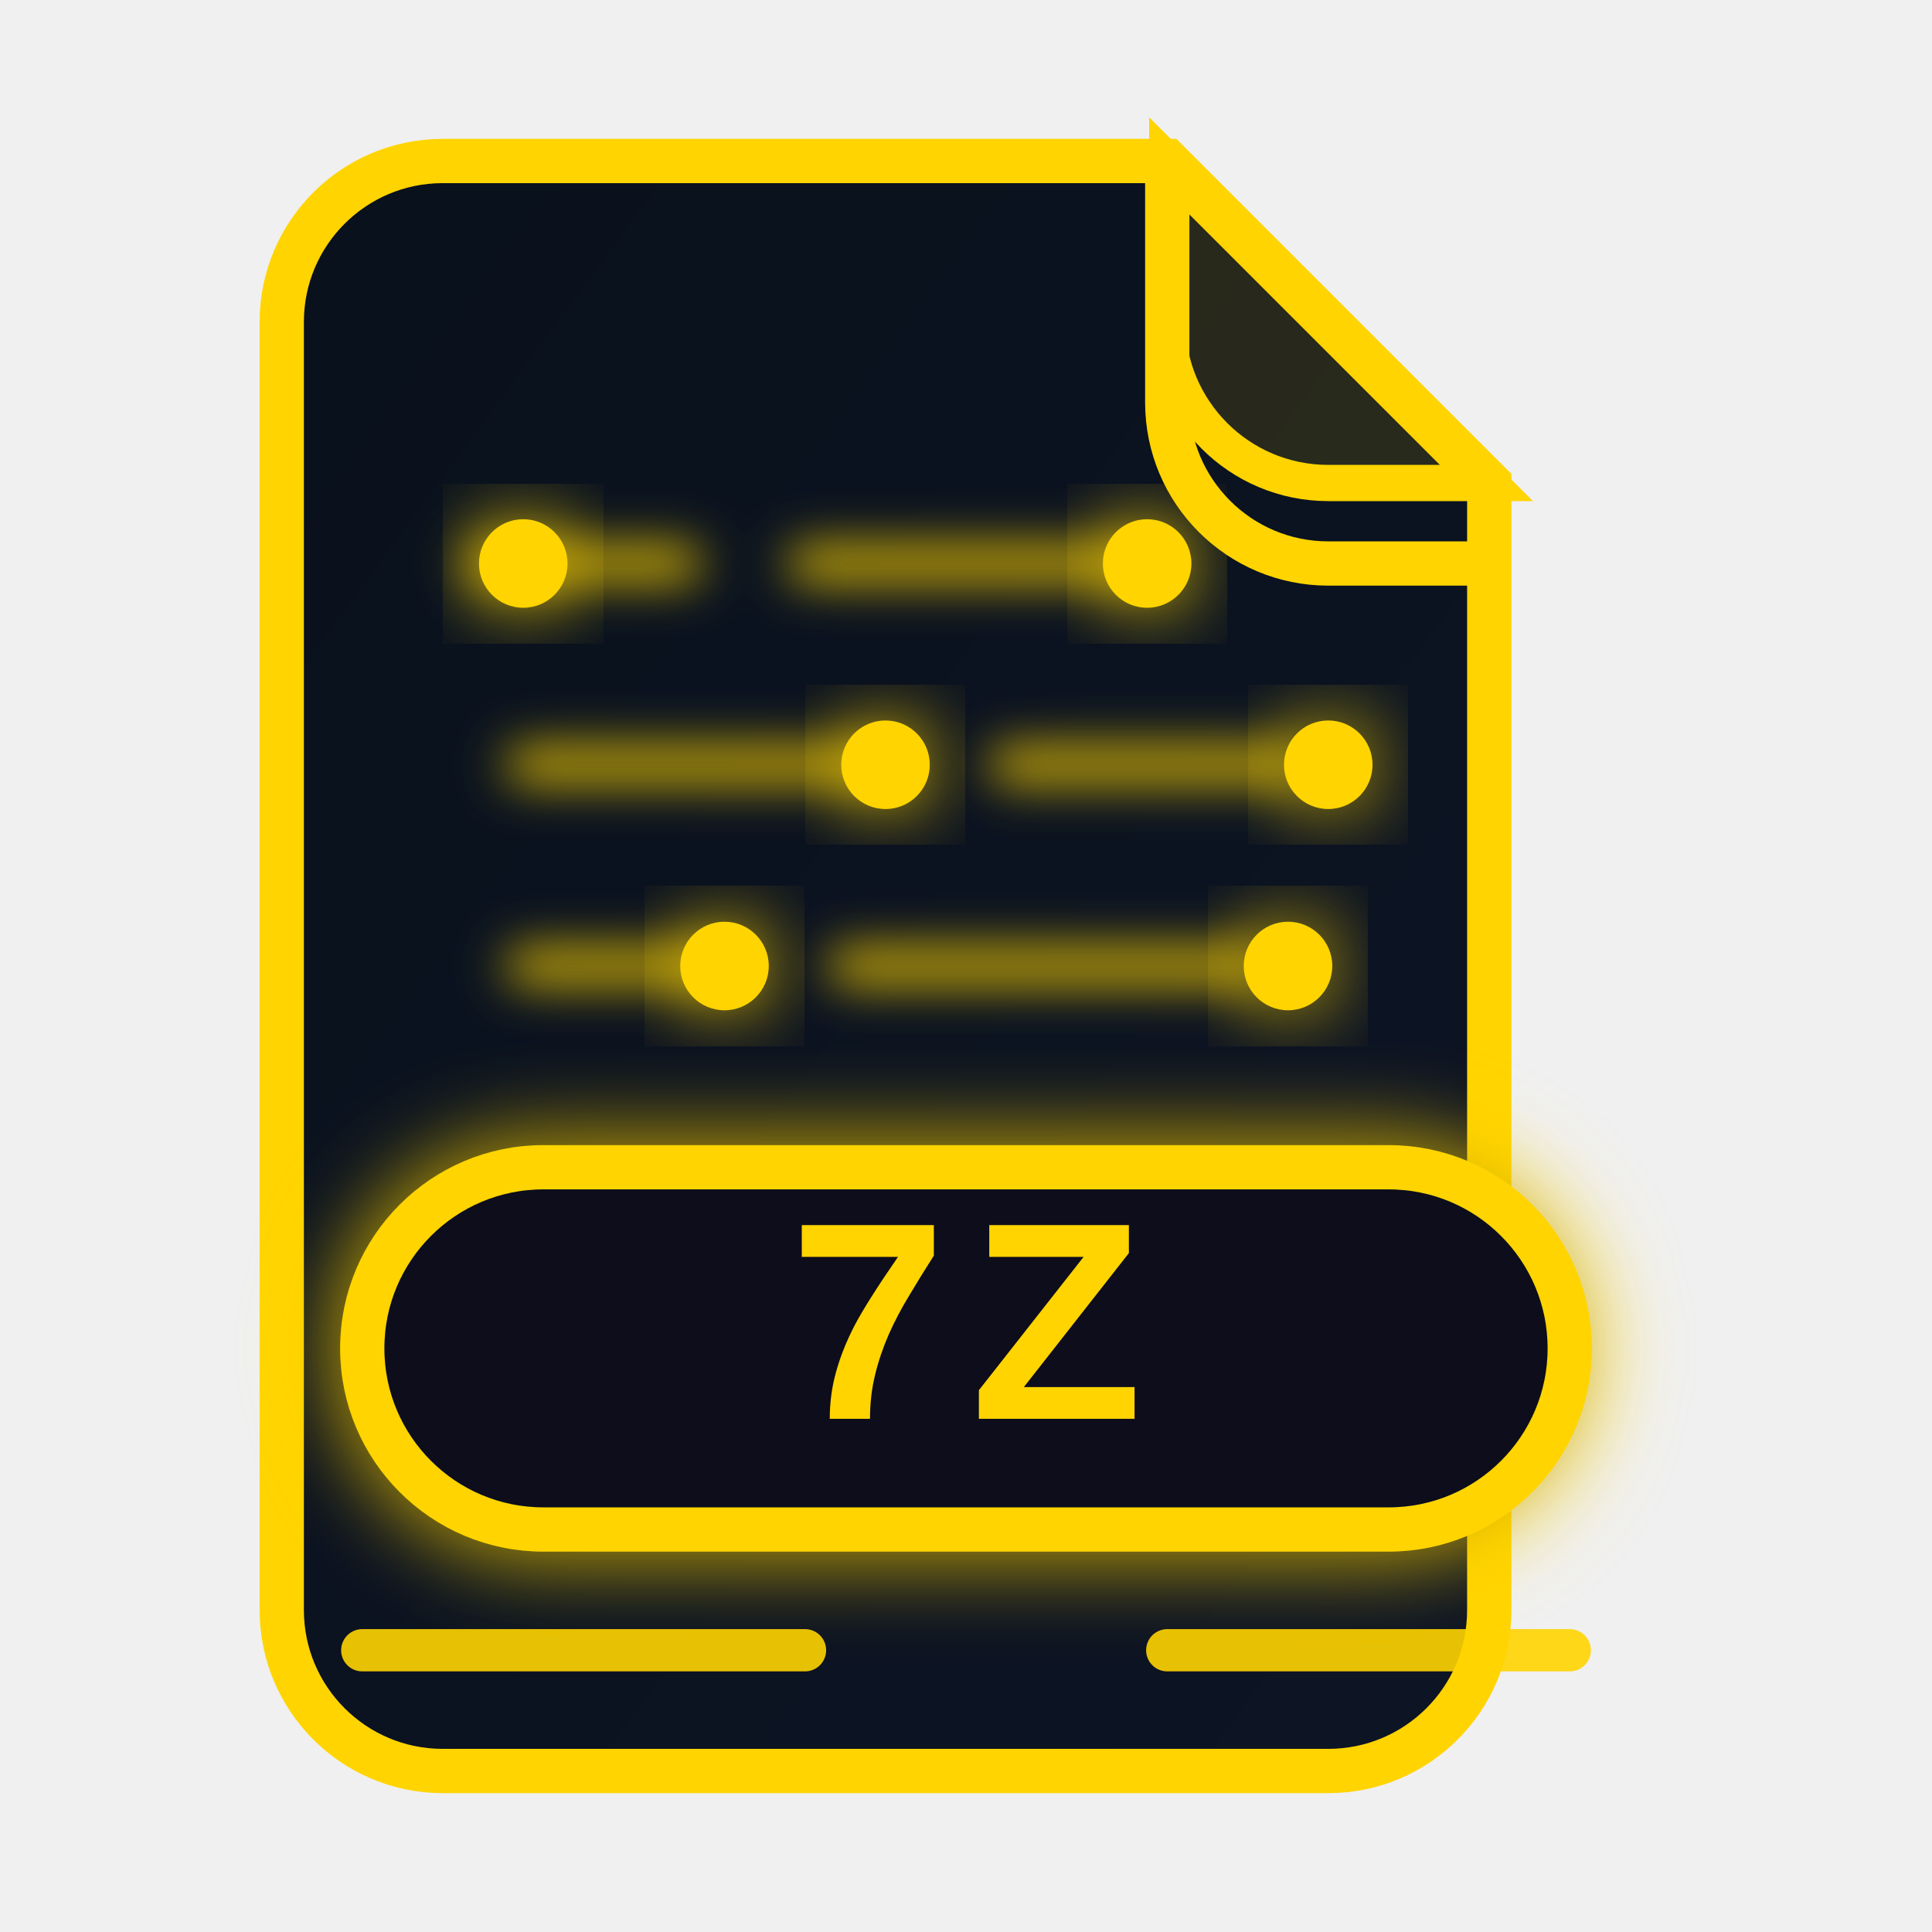
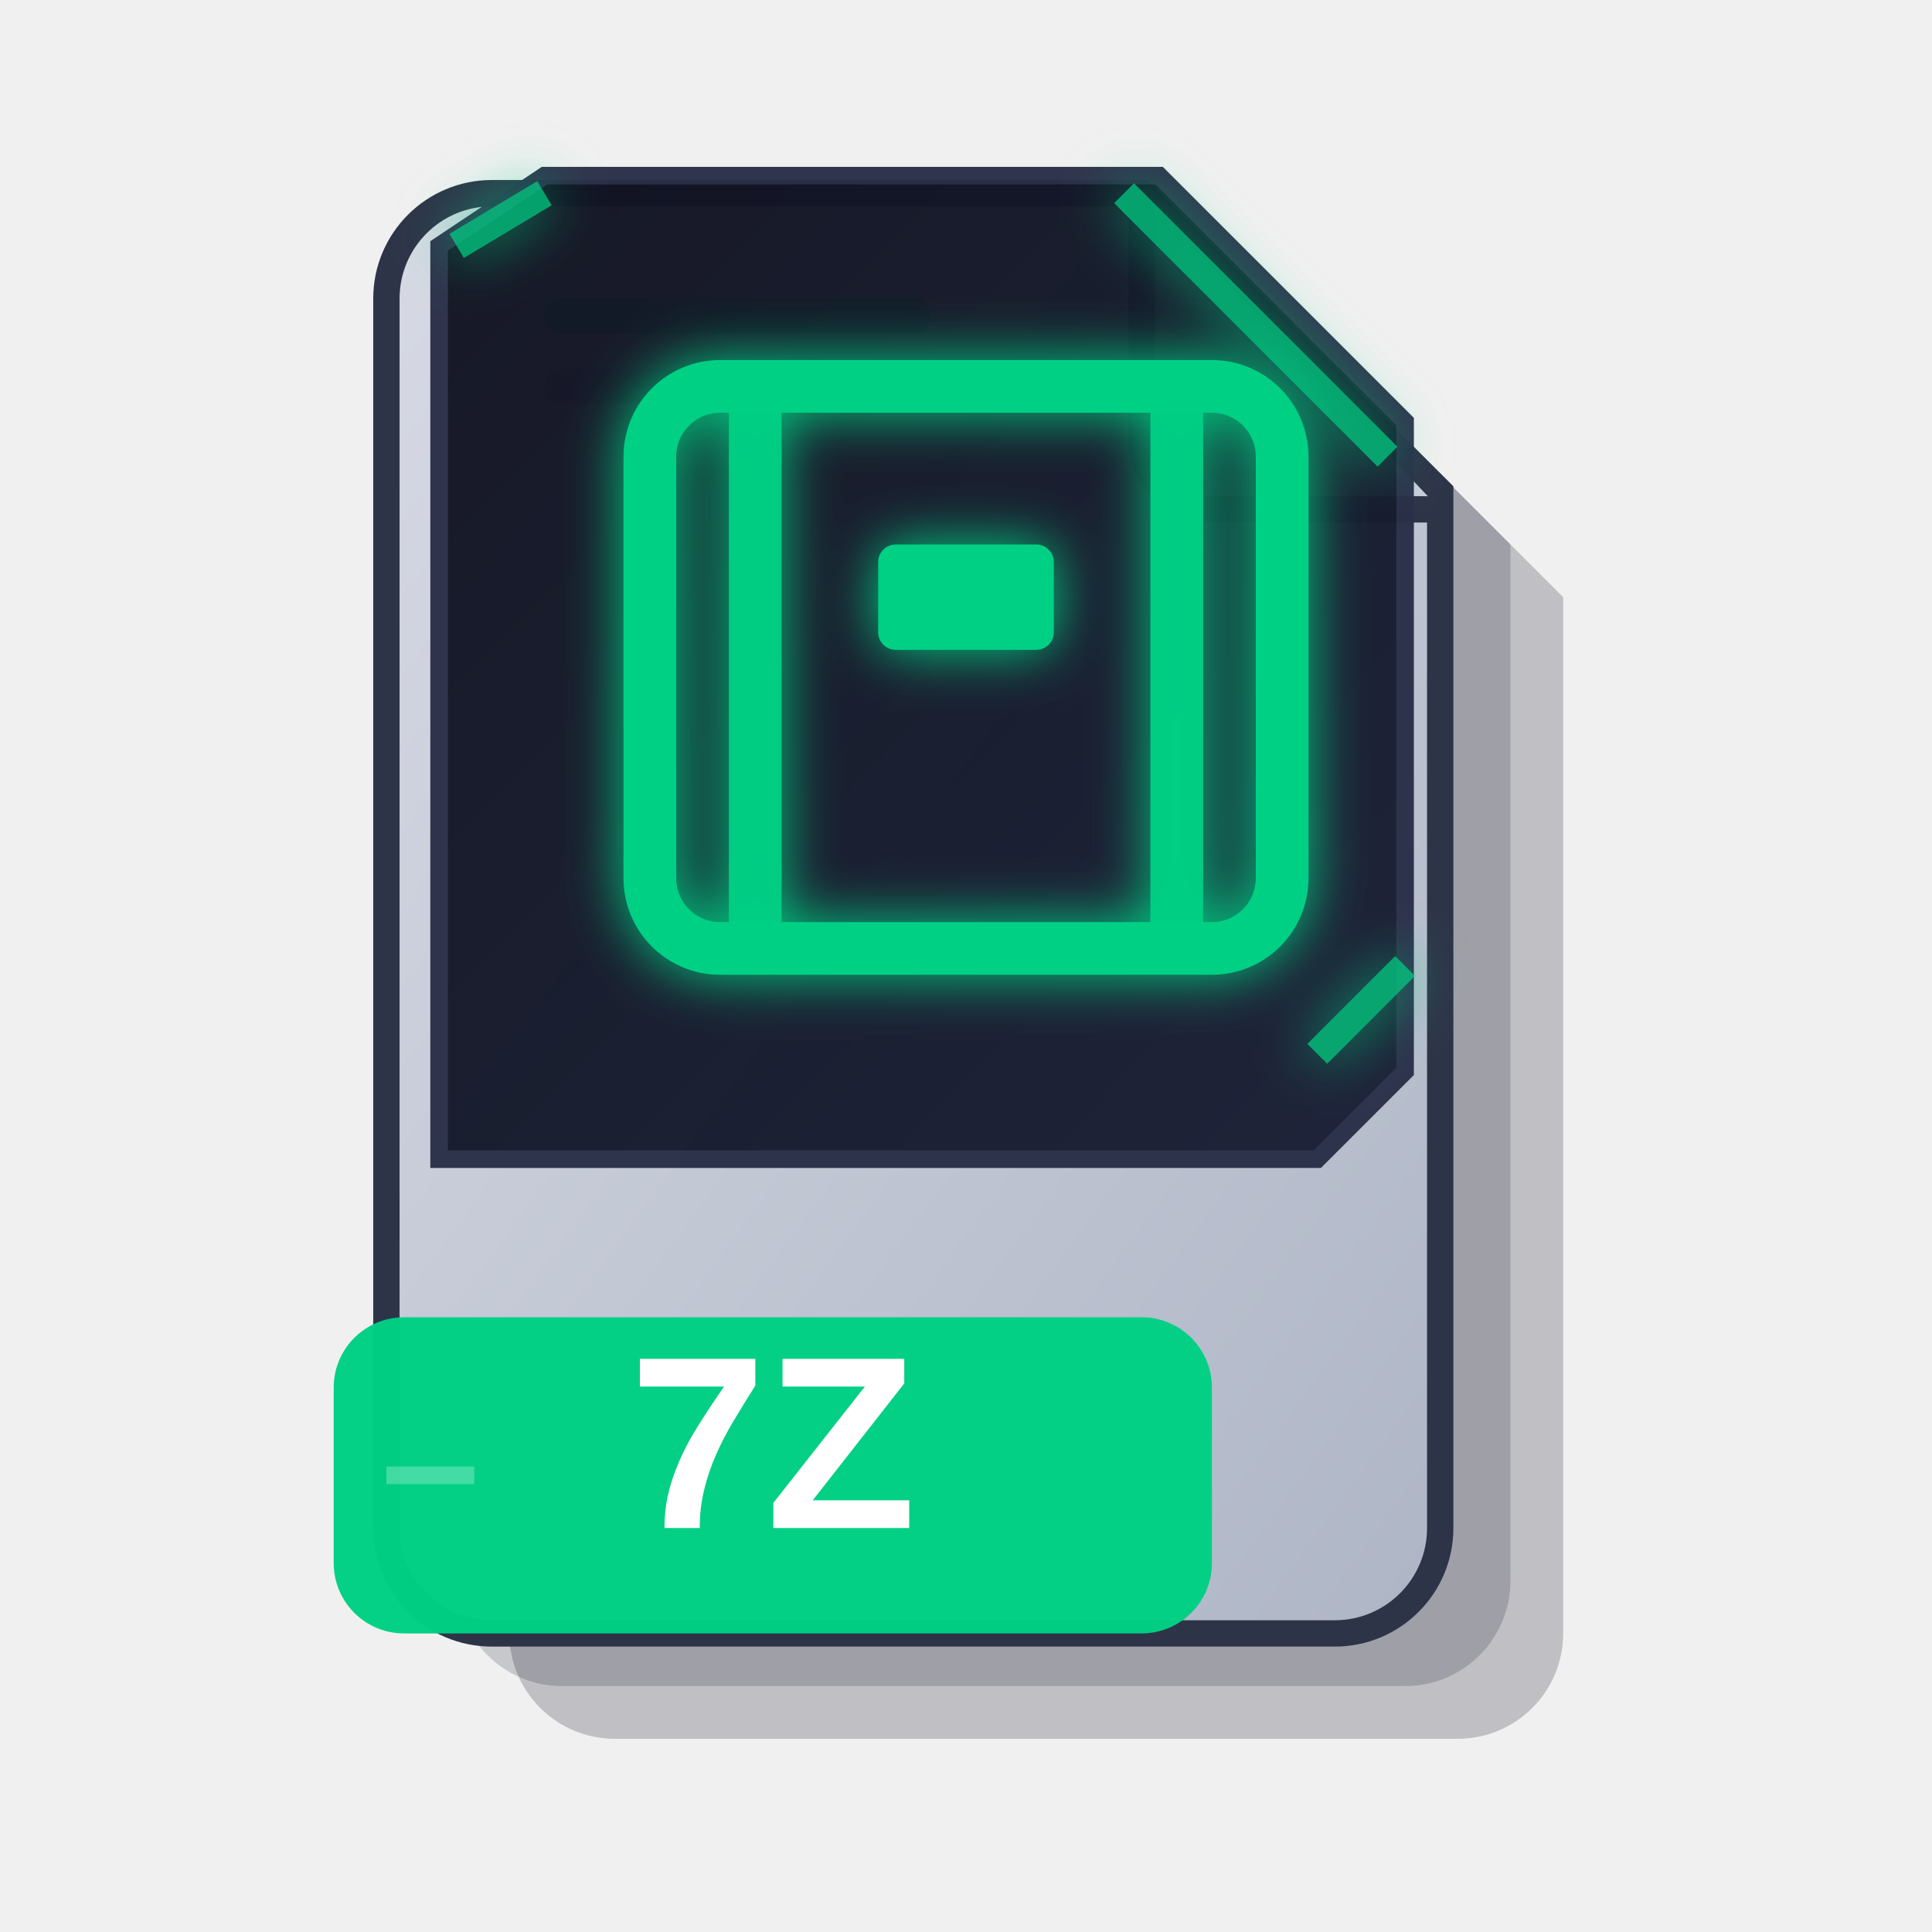
- <svg xmlns="http://www.w3.org/2000/svg" viewBox="0 0 96 96" role="img" aria-label="7Z">
+ <svg xmlns="http://www.w3.org/2000/svg" width="256" height="256" viewBox="0 0 188 220" role="img" aria-label="7Z file icon">
  <defs>
-     <linearGradient id="bg" x1="0" y1="0" x2="1" y2="1">
-       <stop offset="0%" stop-color="#09111c" />
-       <stop offset="100%" stop-color="#0d1424" />
-     </linearGradient>
-     <filter id="glow" x="-40%" y="-40%" width="180%" height="180%">
-       <feGaussianBlur stdDeviation="2.2" result="b" />
+     <filter id="glow" x="-50%" y="-50%" width="200%" height="200%">
+       <feGaussianBlur stdDeviation="3.2" result="blur" />
      <feMerge>
-         <feMergeNode in="b" />
+         <feMergeNode in="blur" />
        <feMergeNode in="SourceGraphic" />
      </feMerge>
    </filter>
-     <filter id="soft" x="-40%" y="-40%" width="180%" height="180%">
-       <feGaussianBlur stdDeviation="1.2" />
-     </filter>
+     <linearGradient id="panel" x1="0" x2="1" y1="0" y2="1">
+       <stop offset="0%" stop-color="#101321" />
+       <stop offset="100%" stop-color="#1b2035" />
+     </linearGradient>
+     <linearGradient id="paper" x1="0" x2="1" y1="0" y2="1">
+       <stop offset="0%" stop-color="#d7dae4" />
+       <stop offset="100%" stop-color="#aeb5c5" />
+     </linearGradient>
  </defs>
-   <path d="M22 8h36l16 16v56a8 8 0 0 1-8 8H22a8 8 0 0 1-8-8V16a8 8 0 0 1 8-8z" fill="url(#bg)" stroke="#ffd400" stroke-width="2.2" />
-   <path d="M58 8v12a8 8 0 0 0 8 8h8" fill="none" stroke="#ffd400" stroke-width="2.2" />
-   <path d="M58 8l16 16H66a8 8 0 0 1-8-8V8z" fill="#ffd400" fill-opacity="0.12" stroke="#ffd400" stroke-width="1.8" />
-   <path d="M24 28h10m6 0h17m-31 10h18m6 0h14m-38 10h10m6 0h20" stroke="#ffd400" stroke-width="1.7" stroke-linecap="round" opacity="0.9" filter="url(#soft)" />
-   <circle cx="26" cy="28" r="2.2" fill="#ffd400" filter="url(#glow)" />
-   <circle cx="57" cy="28" r="2.2" fill="#ffd400" filter="url(#glow)" />
-   <circle cx="44" cy="38" r="2.2" fill="#ffd400" filter="url(#glow)" />
-   <circle cx="66" cy="38" r="2.2" fill="#ffd400" filter="url(#glow)" />
-   <circle cx="36" cy="48" r="2.2" fill="#ffd400" filter="url(#glow)" />
-   <circle cx="64" cy="48" r="2.2" fill="#ffd400" filter="url(#glow)" />
-   <rect x="18" y="58" width="60" height="18" rx="9" fill="#08111f" stroke="#ffd400" stroke-width="2.2" filter="url(#glow)" />
-   <text x="48" y="70.5" text-anchor="middle" font-family="Arial, Helvetica, sans-serif" font-size="14" font-weight="700" letter-spacing="1.2" fill="#ffd400">7Z</text>
-   <path d="M18 82h22m18 0h20" stroke="#ffd400" stroke-width="2.1" stroke-linecap="round" opacity="0.9" />
+   <path d="M40 22h74l34 34v118a12 12 0 0 1-12 12H40a12 12 0 0 1-12-12V34a12 12 0 0 1 12-12z" fill="#15192a" opacity=".22" transform="translate(14 12)" />
+   <path d="M40 22h74l34 34v118a12 12 0 0 1-12 12H40a12 12 0 0 1-12-12V34a12 12 0 0 1 12-12z" fill="#0d1020" opacity=".18" transform="translate(8 6)" />
+   <path d="M40 22h74l34 34v118a12 12 0 0 1-12 12H40a12 12 0 0 1-12-12V34a12 12 0 0 1 12-12z" fill="url(#paper)" stroke="#2e3448" stroke-width="3" />
+   <path d="M114 22v28a8 8 0 0 0 8 8h26" fill="#c7ccda" stroke="#2e3448" stroke-width="3" />
+   <path d="M48 36h40" stroke="#00d084" stroke-width="4" stroke-linecap="round" opacity=".85" />
+   <path d="M48 44h24" stroke="#2d3348" stroke-width="4" stroke-linecap="round" opacity=".35" />
+   <path d="M34 28l12-8h70l28 28v74l-10 10H34z" fill="url(#panel)" opacity=".97" stroke="#2a2f48" stroke-width="2" />
+   <path d="M36 28l10-6M134 120l10-10M112 22l30 30" stroke="#00d084" stroke-width="3.2" opacity=".75" filter="url(#glow)" />
+   <g filter="url(#glow)">
+     <path d="M70 44v64M118 44v64" stroke="#00d084" stroke-width="6" opacity=".95" />
+     <rect x="58" y="44" width="72" height="64" rx="8" fill="none" stroke="#00d084" stroke-width="6" />
+     <rect x="84" y="62" width="20" height="12" rx="2" fill="#00d084" />
+   </g>
+   <g transform="translate(22 150)">
+     <rect x="0" y="0" width="100" height="36" rx="8" fill="#00d084" opacity=".98" />
+     <path d="M6 18h10" stroke="#ffffff" stroke-width="2" opacity=".25" />
+     <text x="50" y="24" text-anchor="middle" font-family="Arial, Helvetica, sans-serif" font-size="28" font-weight="700" fill="#ffffff">7Z</text>
+   </g>
</svg>
